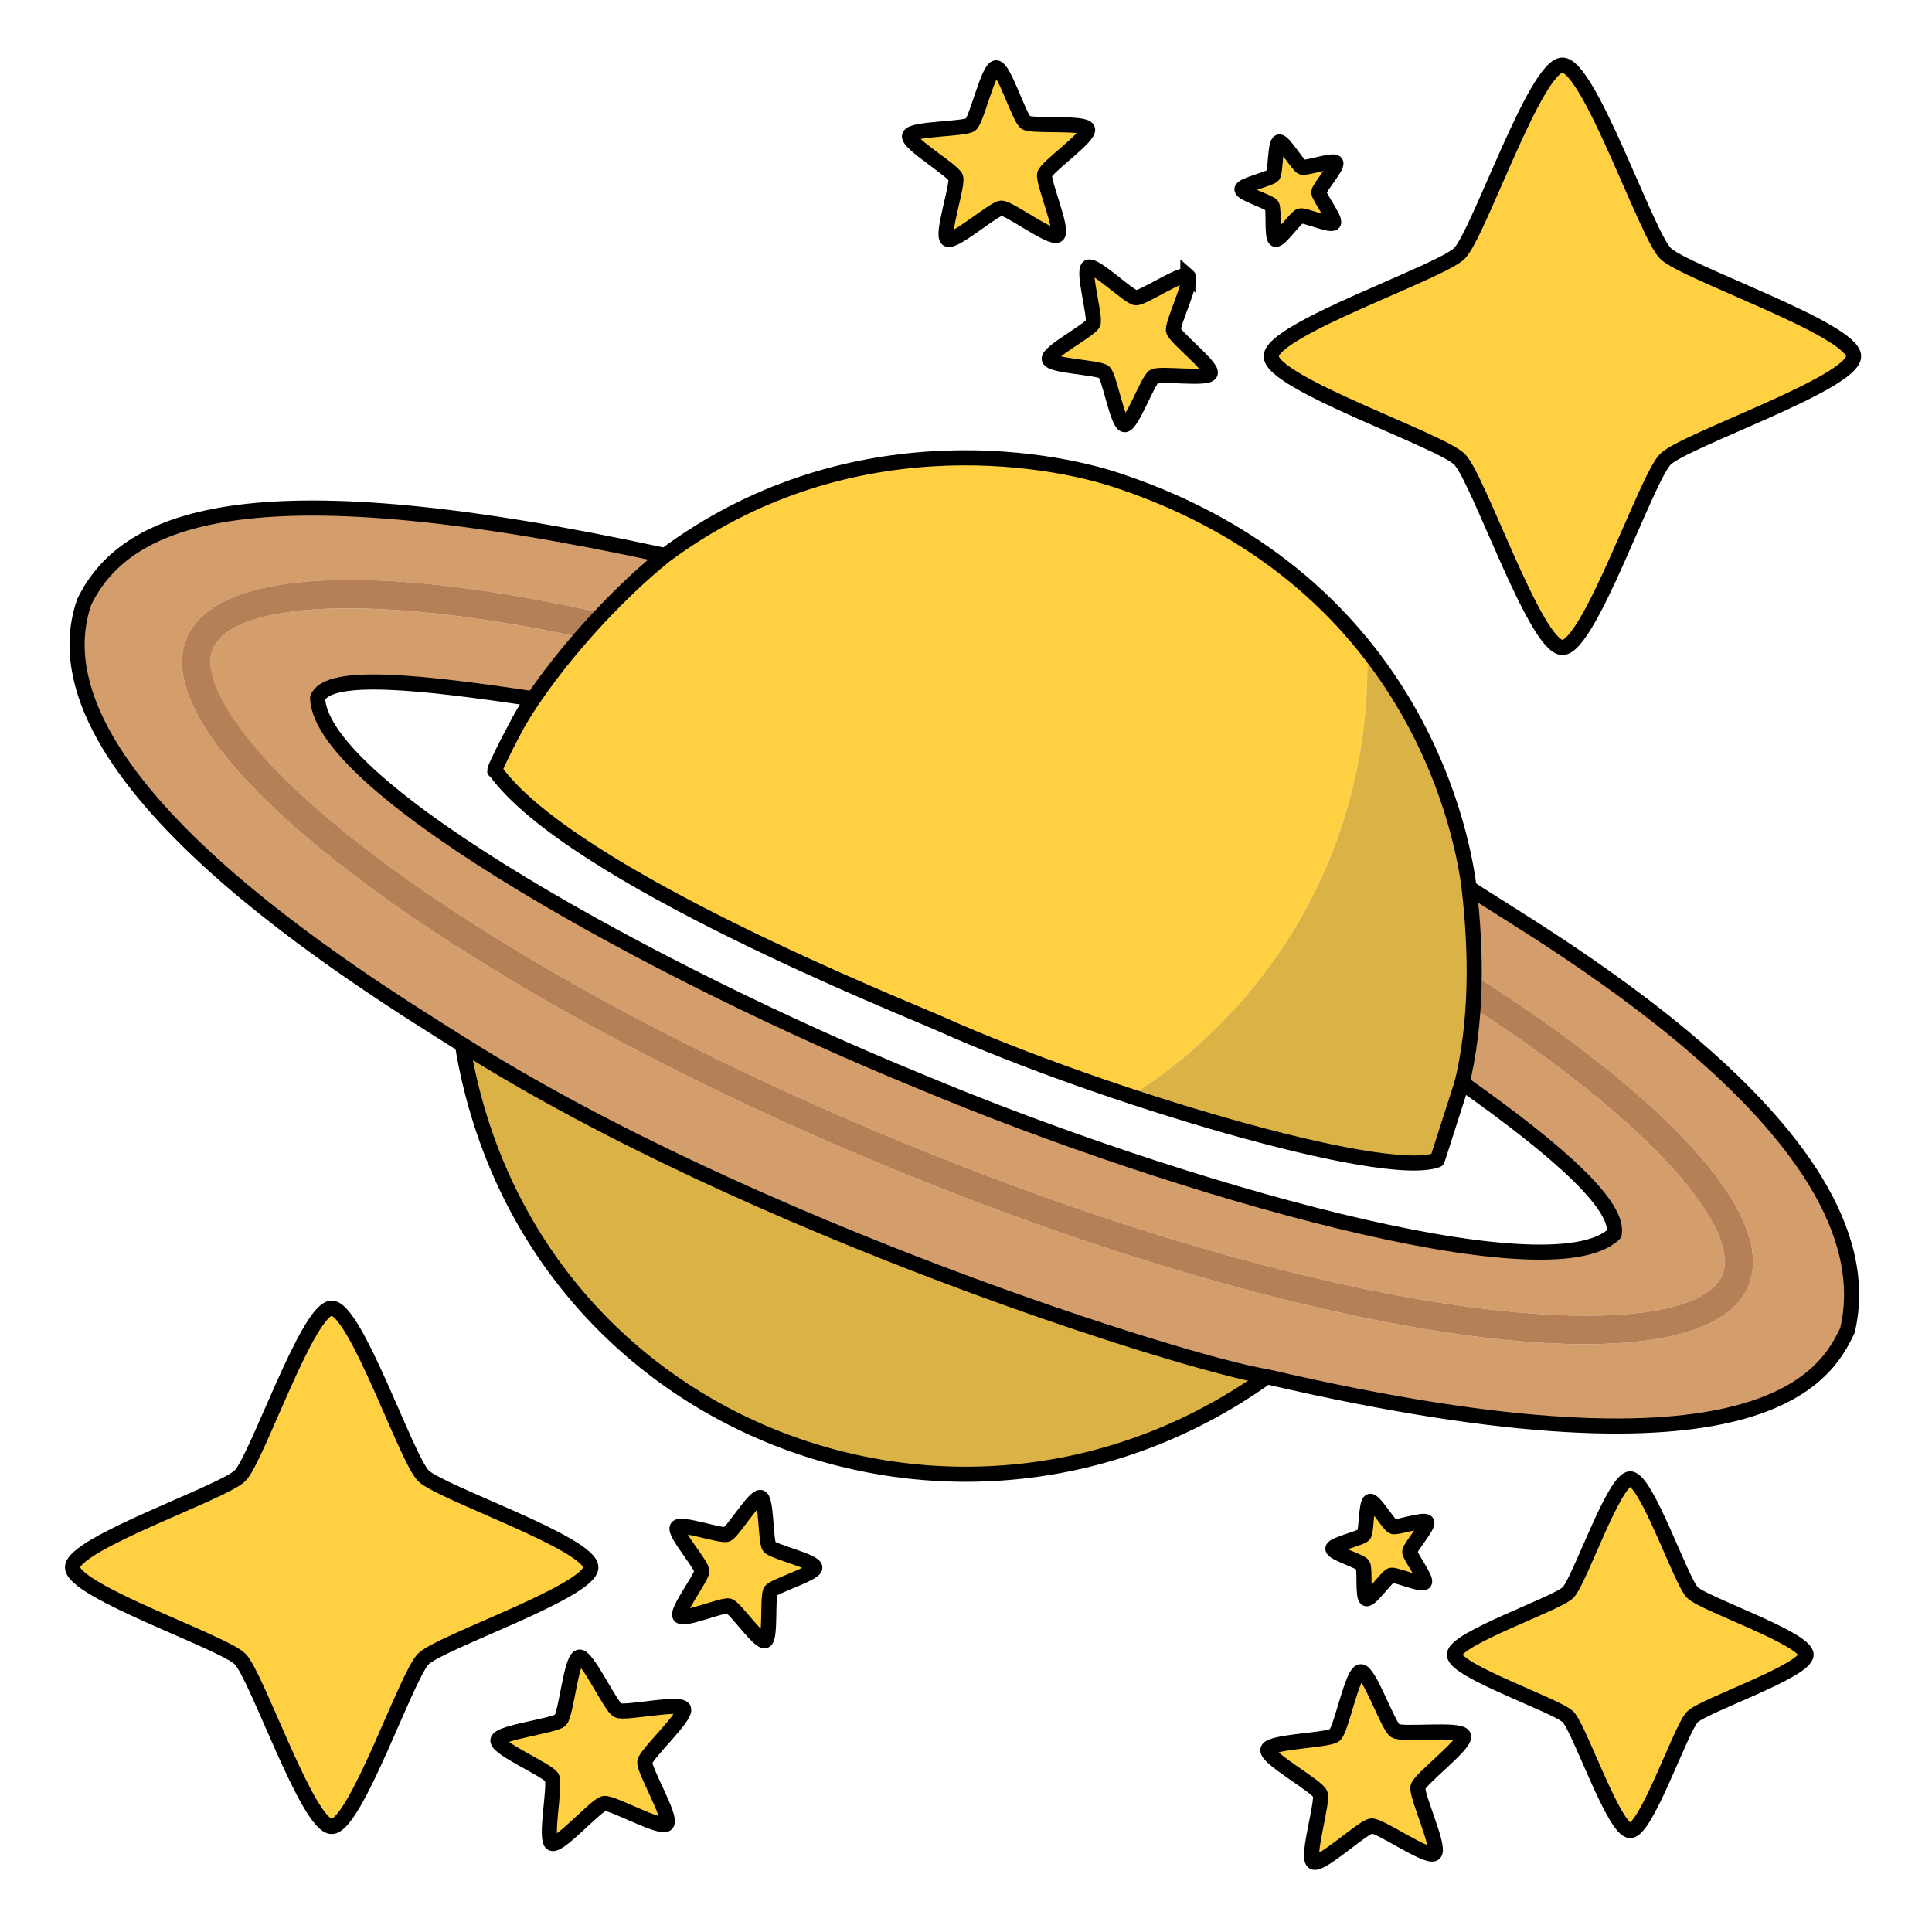
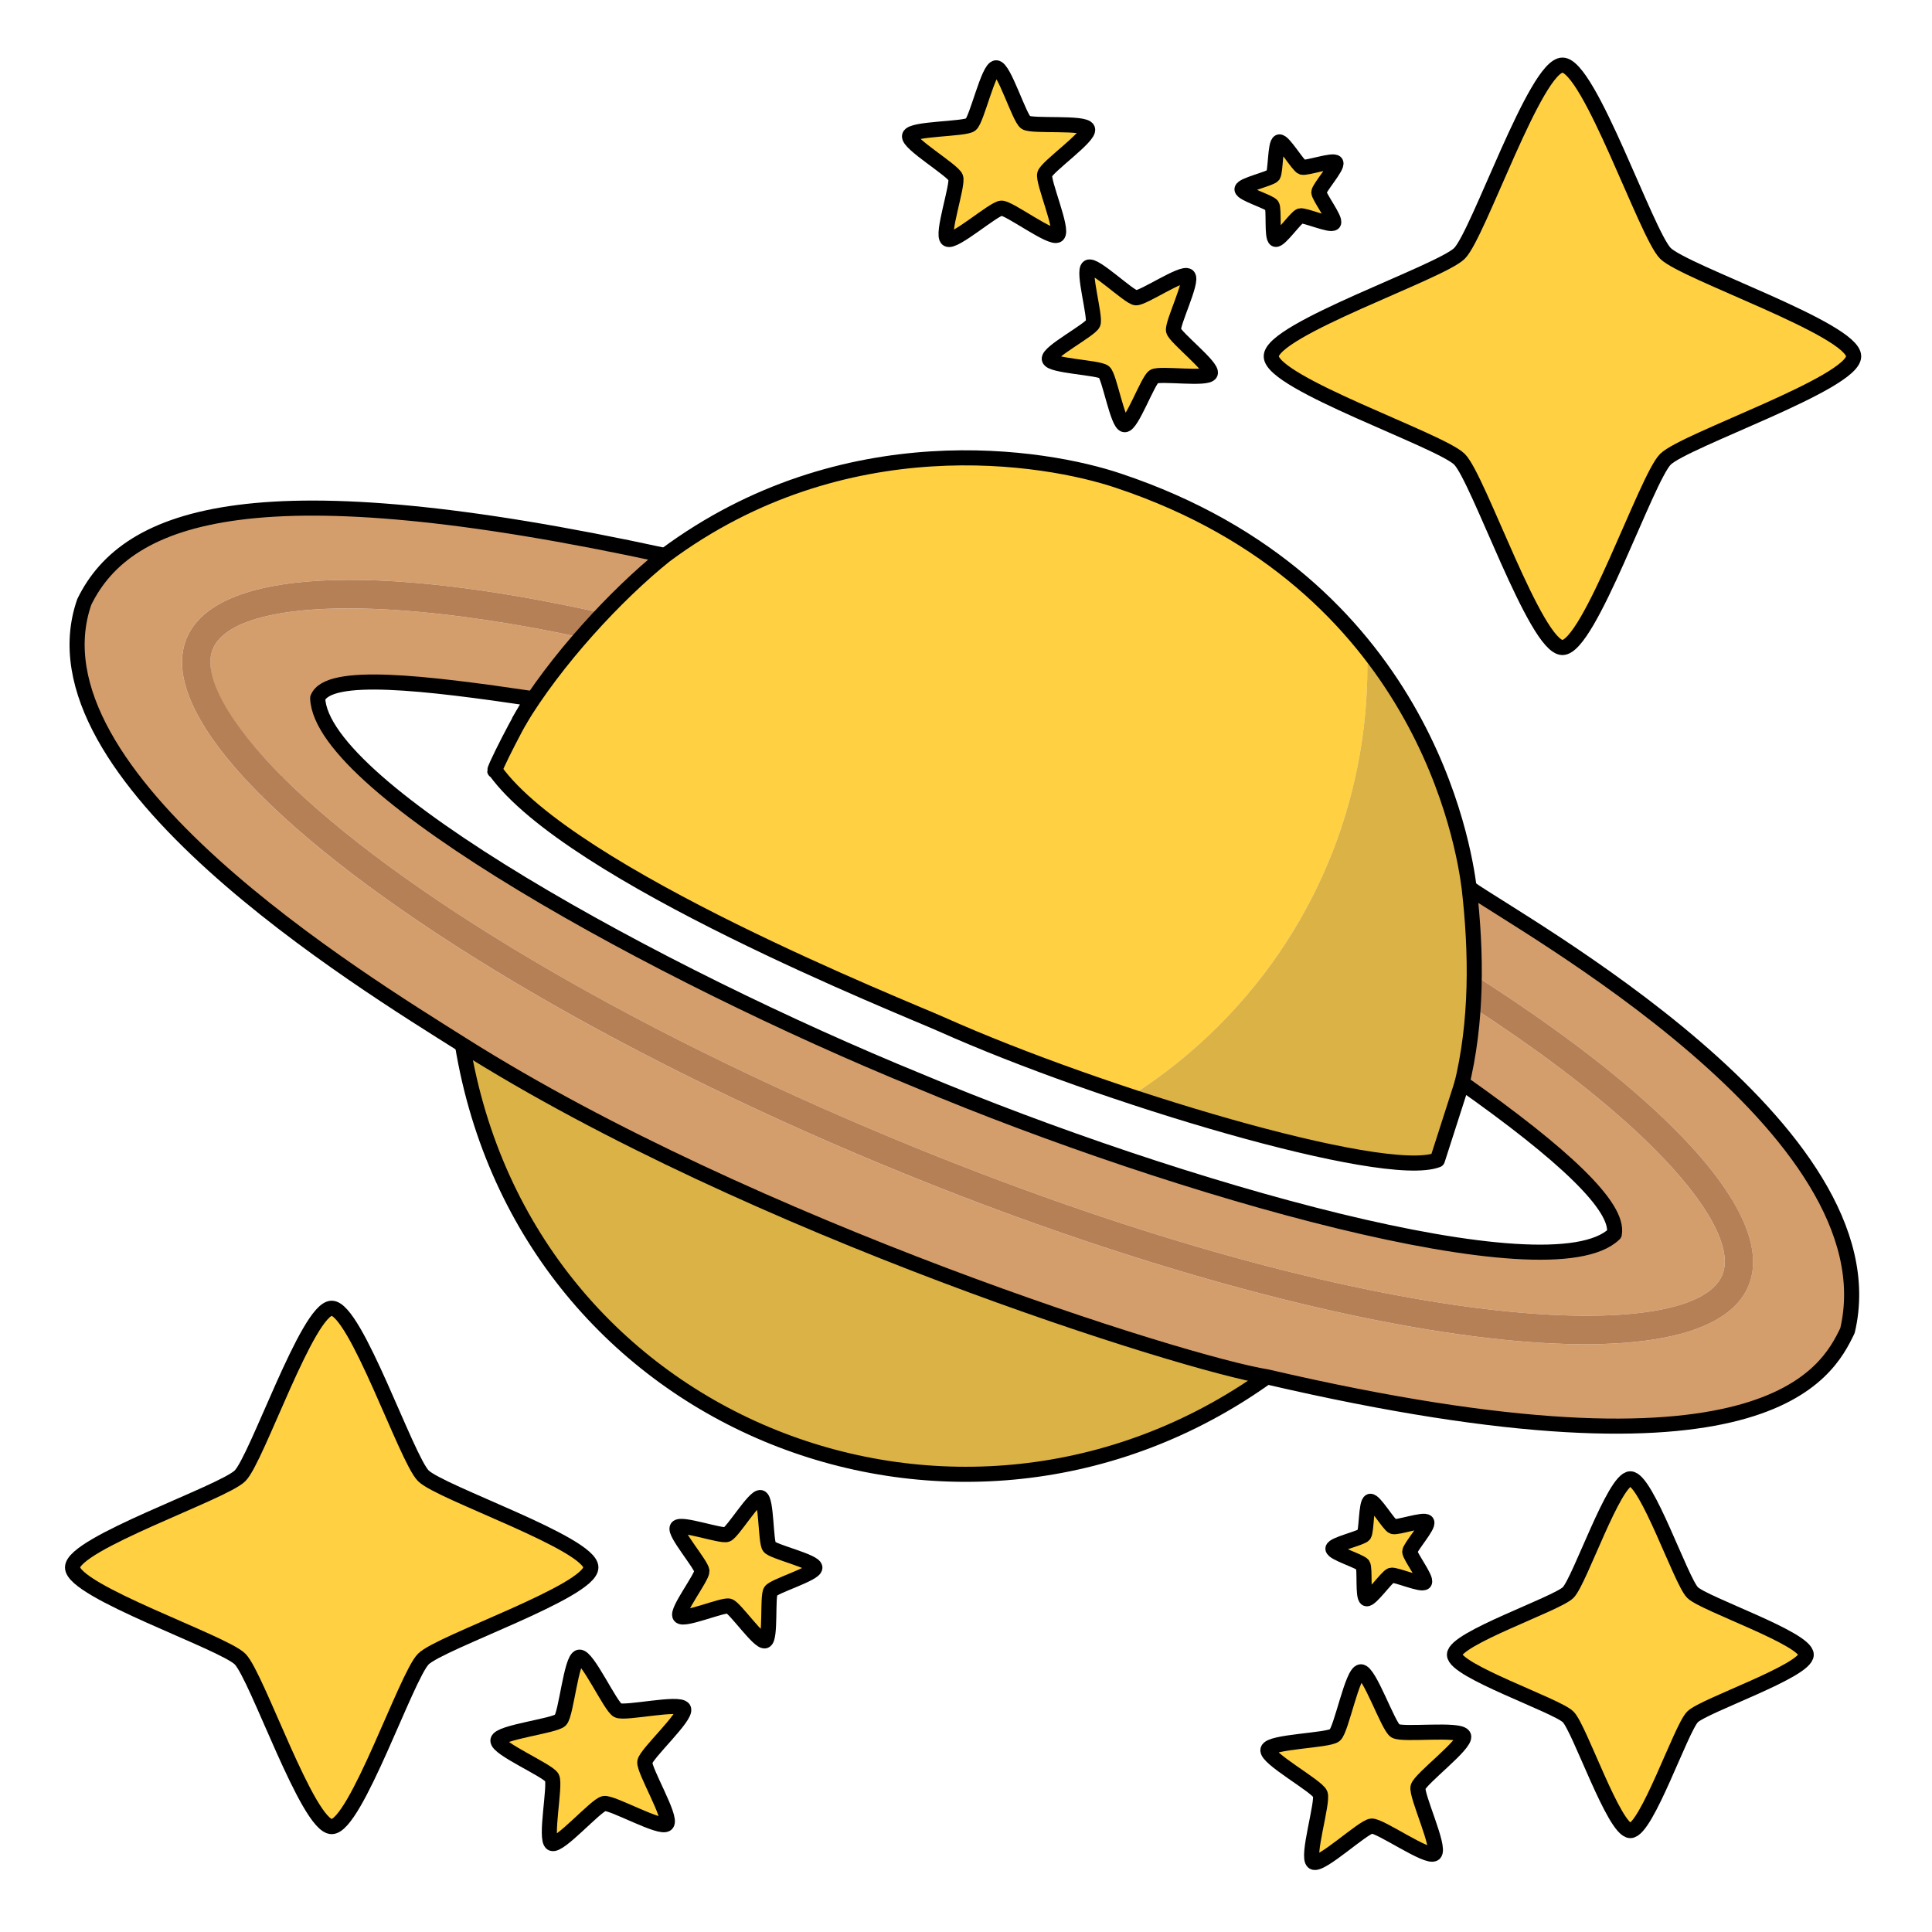
- <svg xmlns="http://www.w3.org/2000/svg" width="512" height="512" viewBox="0 0 135.465 135.465" version="1.1" id="svg8">
-   <defs id="defs2" />
-   <g id="layer1">
-     <path style="fill:#ffd042;fill-opacity:1;stroke:#000000;stroke-width:1.058;stroke-miterlimit:4;stroke-dasharray:none;stroke-opacity:1" id="path3678" d="m 23.257,128.068 c -1.674,0 -5.241,-10.564 -6.425,-11.747 -1.183,-1.183 -11.747,-4.751 -11.747,-6.425 0,-1.674 10.564,-5.241 11.747,-6.425 1.183,-1.183 4.751,-11.747 6.425,-11.747 1.674,0 5.241,10.564 6.425,11.747 1.183,1.183 11.747,4.751 11.747,6.425 0,1.674 -10.564,5.241 -11.747,6.425 -1.183,1.183 -4.751,11.747 -6.425,11.747 z" />
-     <path style="fill:#ffd042;fill-opacity:1;stroke:#000000;stroke-width:1.058;stroke-miterlimit:4;stroke-dasharray:none;stroke-opacity:1" id="path3678-6" d="m 109.552,45.401 c -1.881,0 -5.889,-11.869 -7.219,-13.199 -1.33,-1.33 -13.199,-5.338 -13.199,-7.219 0,-1.881 11.869,-5.889 13.199,-7.219 1.33,-1.33 5.338,-13.199 7.219,-13.199 1.881,0 5.889,11.869 7.219,13.199 1.33,1.33 13.199,5.338 13.199,7.219 0,1.881 -11.869,5.889 -13.199,7.219 -1.33,1.33 -5.338,13.199 -7.219,13.199 z" />
-     <path style="fill:#ffd042;fill-opacity:1;stroke:#000000;stroke-width:1.058;stroke-miterlimit:4;stroke-dasharray:none;stroke-opacity:1" id="path3678-7" d="m 114.306,128.355 c -1.136,0 -3.557,-7.169 -4.36,-7.972 -0.803,-0.803 -7.972,-3.224 -7.972,-4.36 0,-1.136 7.169,-3.557 7.972,-4.36 0.803,-0.803 3.224,-7.972 4.36,-7.972 1.136,0 3.557,7.169 4.36,7.972 0.803,0.803 7.972,3.224 7.972,4.36 0,1.136 -7.169,3.557 -7.972,4.36 -0.803,0.803 -3.224,7.972 -4.36,7.972 z" />
-     <g id="g3910" style="stroke:#000000;stroke-width:0;stroke-miterlimit:4;stroke-dasharray:none;stroke-opacity:1;filter:url(#filter4627);opacity:0.999" transform="matrix(-0.1755246,-0.1751322,0.1755246,-0.1751322,67.73229,155.8007)">
-       <path style="fill:none;stroke:#000000;stroke-width:0;stroke-miterlimit:4;stroke-dasharray:none;stroke-opacity:1" d="m 395.431,251.37 c 0,0.962 -0.018,1.919 -0.036,2.876 0.023,-0.955 0.036,-1.914 0.036,-2.876 z" id="path3856" />
-       <path style="fill:#ffd042;stroke:#000000;stroke-width:0;stroke-miterlimit:4;stroke-dasharray:none;stroke-opacity:1" d="m 279.66,110.144 c 0.924,0.184 1.844,0.379 2.761,0.58 -0.917,-0.201 -1.837,-0.396 -2.761,-0.58 z" id="path3860" />
-       <path style="fill:#ffd042;stroke:#000000;stroke-width:0;stroke-miterlimit:4;stroke-dasharray:none;stroke-opacity:1" d="m 286.315,111.634 c 1.041,0.26 2.078,0.53 3.111,0.813 -1.032,-0.282 -2.069,-0.553 -3.111,-0.813 z" id="path3862" />
-       <path style="fill:#ffd042;stroke:#000000;stroke-width:0;stroke-miterlimit:4;stroke-dasharray:none;stroke-opacity:1" d="m 283.012,110.853 c 0.98,0.22 1.957,0.45 2.929,0.69 -0.973,-0.239 -1.949,-0.471 -2.929,-0.69 z" id="path3864" />
-       <path style="fill:#ffd042;stroke:#000000;stroke-width:0;stroke-miterlimit:4;stroke-dasharray:none;stroke-opacity:1" d="m 395.394,254.246 c 0.019,-0.957 0.036,-1.915 0.036,-2.876 0,-0.786 -0.022,-1.565 -0.035,-2.348 -0.012,0.008 -0.023,0.015 -0.035,0.022 -0.051,-3.104 -0.212,-6.178 -0.464,-9.227 0.015,-0.01 0.029,-0.019 0.044,-0.029 -0.604,-7.305 -1.758,-14.452 -3.418,-21.405 0.031,-0.021 0.061,-0.042 0.092,-0.063 -1.766,-7.518 -4.124,-14.807 -7.016,-21.819 -15.586,-4.7 -73.717,10.929 -139.996,38.382 -18.732,7.759 -36.336,15.726 -52.128,23.488 -2.248,10.108 -3.443,20.613 -3.443,31.398 0,41.168 17.304,78.272 45.001,104.516 -25.063,-3.021 -48.141,-12.482 -67.54,-26.67 -0.012,0.003 -0.024,0.006 -0.036,0.009 23.819,17.44 53.191,27.745 84.975,27.745 72.008,0 131.67,-52.855 142.31,-121.885 -0.067,0.041 -0.133,0.082 -0.201,0.122 0.986,-6.343 1.691,-12.781 1.854,-19.36 z" id="path3866" />
-       <path style="fill:#ffd042;stroke:#000000;stroke-width:0;stroke-miterlimit:4;stroke-dasharray:none;stroke-opacity:1" d="m 336.357,135.08 c -13.912,-10.177 -29.717,-17.917 -46.79,-22.595 17.057,4.682 32.842,12.433 46.744,22.606 0.015,-0.004 0.03,-0.008 0.046,-0.011 z" id="path3868" />
-       <path style="fill:#ffd042;stroke:#000000;stroke-width:0;stroke-miterlimit:4;stroke-dasharray:none;stroke-opacity:1" d="m 272.829,108.955 c 0.812,0.121 1.619,0.254 2.427,0.388 -0.808,-0.134 -1.615,-0.267 -2.427,-0.388 z" id="path3870" />
-       <path style="fill:#ffd042;stroke:#000000;stroke-width:0;stroke-miterlimit:4;stroke-dasharray:none;stroke-opacity:1" d="m 269.35,108.479 c 0.761,0.094 1.519,0.201 2.276,0.308 -0.757,-0.107 -1.514,-0.214 -2.276,-0.308 z" id="path3872" />
-       <path style="fill:#ffd042;stroke:#000000;stroke-width:0;stroke-miterlimit:4;stroke-dasharray:none;stroke-opacity:1" d="m 265.837,108.085 c 0.706,0.07 1.407,0.153 2.11,0.233 -0.703,-0.08 -1.405,-0.163 -2.11,-0.233 z" id="path3874" />
-       <path style="fill:#ffd042;stroke:#000000;stroke-width:0;stroke-miterlimit:4;stroke-dasharray:none;stroke-opacity:1" d="m 262.283,107.775 c 0.646,0.048 1.289,0.109 1.934,0.166 -0.645,-0.056 -1.288,-0.117 -1.934,-0.166 z" id="path3876" />
-       <path style="fill:#ffd042;stroke:#000000;stroke-width:0;stroke-miterlimit:4;stroke-dasharray:none;stroke-opacity:1" d="m 255.08,107.416 c 0.45,0.011 0.898,0.034 1.347,0.05 -0.449,-0.016 -0.897,-0.039 -1.347,-0.05 z" id="path3878" />
-       <path style="fill:#ffd042;stroke:#000000;stroke-width:0;stroke-miterlimit:4;stroke-dasharray:none;stroke-opacity:1" d="m 258.699,107.552 c 0.573,0.029 1.142,0.07 1.713,0.105 -0.571,-0.035 -1.141,-0.076 -1.713,-0.105 z" id="path3880" />
-       <path style="fill:#ffd042;stroke:#000000;stroke-width:0;stroke-miterlimit:4;stroke-dasharray:none;stroke-opacity:1" d="m 276.269,109.511 c 0.867,0.151 1.73,0.313 2.592,0.479 -0.862,-0.165 -1.725,-0.328 -2.592,-0.479 z" id="path3882" />
-       <path style="fill:#ffd042;stroke:#000000;stroke-width:0;stroke-miterlimit:4;stroke-dasharray:none;stroke-opacity:1" d="m 128.965,327.129 c -1.196,-1.927 -2.35,-3.883 -3.456,-5.87 1.105,1.987 2.255,3.944 3.449,5.871 0.003,0 0.005,0 0.007,-10e-4 z" id="path3884" />
-       <path style="fill:#ffd042;stroke:#000000;stroke-width:0;stroke-miterlimit:4;stroke-dasharray:none;stroke-opacity:1" d="m 119.786,309.797 c 0.34,0.765 0.688,1.524 1.041,2.282 -0.353,-0.757 -0.701,-1.517 -1.041,-2.282 z" id="path3886" />
-       <path style="fill:#ffd042;stroke:#000000;stroke-width:0;stroke-miterlimit:4;stroke-dasharray:none;stroke-opacity:1" d="m 122.572,315.693 c 0.402,0.804 0.811,1.603 1.228,2.399 -0.417,-0.795 -0.826,-1.595 -1.228,-2.399 z" id="path3888" />
-       <path style="fill:#ffd042;stroke:#000000;stroke-width:0;stroke-miterlimit:4;stroke-dasharray:none;stroke-opacity:1" d="m 124.03,318.53 c 0.446,0.844 0.899,1.684 1.361,2.518 -0.462,-0.834 -0.914,-1.674 -1.361,-2.518 z" id="path3890" />
-       <path style="fill:#ffd042;stroke:#000000;stroke-width:0;stroke-miterlimit:4;stroke-dasharray:none;stroke-opacity:1" d="m 121.152,312.775 c 0.368,0.78 0.744,1.555 1.126,2.327 -0.382,-0.772 -0.757,-1.548 -1.126,-2.327 z" id="path3892" />
-       <path style="fill:#ffd042;stroke:#000000;stroke-width:0;stroke-miterlimit:4;stroke-dasharray:none;stroke-opacity:1" d="m 118.476,306.758 c 0.317,0.76 0.643,1.514 0.973,2.267 -0.33,-0.753 -0.656,-1.508 -0.973,-2.267 z" id="path3894" />
-       <path style="fill:#dbb246;stroke:#000000;stroke-width:0;stroke-miterlimit:4;stroke-dasharray:none;stroke-opacity:1" d="m 189.031,289.77 c 0,-10.785 1.195,-21.29 3.443,-31.398 -40.088,19.702 -68.488,38.078 -74.006,48.367 0.003,0.006 0.005,0.012 0.008,0.018 0.317,0.76 0.643,1.514 0.973,2.267 0.113,0.257 0.224,0.516 0.338,0.772 0.34,0.765 0.688,1.525 1.041,2.282 0.108,0.232 0.215,0.464 0.325,0.696 0.368,0.78 0.744,1.555 1.126,2.327 0.098,0.197 0.196,0.394 0.294,0.591 0.402,0.804 0.811,1.604 1.228,2.399 0.076,0.146 0.154,0.292 0.231,0.438 0.446,0.844 0.899,1.684 1.361,2.518 0.039,0.071 0.079,0.141 0.118,0.211 1.106,1.987 2.26,3.943 3.456,5.87 0.052,-0.01 0.101,-0.019 0.153,-0.029 3.776,6.088 7.995,11.867 12.604,17.303 0.059,-0.012 0.117,-0.024 0.177,-0.037 1.97,2.32 3.965,4.608 6.075,6.797 -0.04,0.009 -0.078,0.017 -0.118,0.025 5.762,5.985 12.032,11.477 18.751,16.399 -0.039,0.01 -0.076,0.018 -0.115,0.028 19.399,14.188 42.477,23.649 67.54,26.67 -27.699,-26.242 -45.003,-63.346 -45.003,-104.514 z" id="path3896" />
-       <path style="fill:#dbb246;stroke:#000000;stroke-width:0;stroke-miterlimit:4;stroke-dasharray:none;stroke-opacity:1" d="m 336.311,135.091 c -13.902,-10.173 -29.687,-17.924 -46.744,-22.606 -0.047,-0.013 -0.094,-0.025 -0.141,-0.038 -1.032,-0.282 -2.069,-0.553 -3.111,-0.813 -0.125,-0.031 -0.25,-0.061 -0.374,-0.091 -0.973,-0.24 -1.949,-0.47 -2.929,-0.69 -0.197,-0.044 -0.394,-0.085 -0.591,-0.128 -0.917,-0.202 -1.837,-0.396 -2.761,-0.58 -0.266,-0.053 -0.533,-0.102 -0.799,-0.153 -0.862,-0.167 -1.725,-0.329 -2.592,-0.479 -0.337,-0.059 -0.676,-0.112 -1.013,-0.168 -0.807,-0.135 -1.615,-0.267 -2.427,-0.388 -0.4,-0.06 -0.802,-0.112 -1.202,-0.168 -0.757,-0.106 -1.515,-0.213 -2.276,-0.308 -0.467,-0.058 -0.936,-0.107 -1.404,-0.161 -0.703,-0.08 -1.404,-0.163 -2.11,-0.233 -0.539,-0.054 -1.08,-0.096 -1.62,-0.144 -0.644,-0.057 -1.287,-0.118 -1.934,-0.166 -0.622,-0.046 -1.247,-0.08 -1.871,-0.118 -0.571,-0.035 -1.14,-0.076 -1.713,-0.105 -0.755,-0.038 -1.514,-0.06 -2.272,-0.086 -0.449,-0.015 -0.897,-0.038 -1.347,-0.05 -1.213,-0.03 -2.429,-0.046 -3.649,-0.046 -72.03,0 -131.706,52.886 -142.32,121.946 33.467,-20.203 71.687,-39.286 110.289,-55.274 40.184,-16.648 80.077,-29.887 116.911,-38.953 z" id="path3898" />
-       <path style="fill:#d49e6c;stroke:#000000;stroke-width:0;stroke-miterlimit:4;stroke-dasharray:none;stroke-opacity:1" d="m 500.446,148.229 v -0.004 c -9.359,-22.59 -43.781,-31.23 -99.531,-25.031 -19.884,2.215 -41.629,6.243 -64.558,11.885 -0.015,0.004 -0.031,0.008 -0.046,0.011 -21.027,5.176 -43.051,11.711 -65.557,19.464 -16.918,5.828 -34.109,12.344 -51.354,19.487 -38.602,15.988 -76.822,35.071 -110.289,55.274 -71.194,42.978 -120.848,91.032 -106.696,125.203 7.398,17.844 31.414,26.914 68.148,26.914 26.028,0 58.493,-4.599 95.893,-13.807 l 0.036,-0.009 c 0.039,-0.01 0.076,-0.018 0.115,-0.028 -6.719,-4.922 -12.989,-10.414 -18.751,-16.399 -27.116,5.97 -51.087,9.111 -70.179,9.111 -25.144,0 -41.901,-5.37 -46.548,-16.627 -13.104,-31.747 75.128,-98.287 197.071,-148.621 78.701,-32.485 152.217,-50.281 197.977,-50.283 h 0.009 v 0 0 c 25.139,0 41.893,5.371 46.539,16.627 8.173,19.799 -23.077,53.132 -77.33,87.626 0.013,0.782 0.035,1.562 0.035,2.348 0,0.962 -0.013,1.921 -0.036,2.876 -0.163,6.579 -0.868,13.017 -1.854,19.361 0.068,-0.041 0.133,-0.082 0.201,-0.122 79.418,-48.064 119.313,-94.799 106.705,-125.256 z" id="path3900" />
-       <path style="fill:#d49e6c;stroke:#000000;stroke-width:0;stroke-miterlimit:4;stroke-dasharray:none;stroke-opacity:0.989" d="M 231.253,202.447 C 99.035,257.022 29.891,319.706 38.524,340.621 c 3.063,7.422 17.334,11.68 39.153,11.68 17.928,0 39.741,-2.764 64.045,-7.897 -4.61,-5.436 -8.828,-11.216 -12.604,-17.303 -0.052,0.01 -0.101,0.019 -0.153,0.029 -0.002,0 -0.004,10e-4 -0.006,10e-4 -41.083,7.978 -58.897,4.329 -60.63,0.13 -1.125,-2.727 4.031,-16.211 41.25,-41.609 32.422,-22.133 78.039,-45.813 128.43,-66.688 50.391,-20.875 99.39,-36.383 137.969,-43.664 16.953,-3.203 29.344,-4.313 38.25,-4.313 14.352,0 19.641,2.891 20.336,4.57 1.733,4.18 -8.271,19.353 -42.949,42.764 -0.031,0.021 -0.061,0.042 -0.092,0.063 1.66,6.953 2.814,14.1 3.418,21.405 51.099,-33.256 75.75,-62.353 70.39,-75.34 -3.063,-7.422 -17.331,-11.68 -39.144,-11.68 v -8 l -0.008,8 c -46.701,0.002 -119.57,18.574 -194.926,49.678 z" id="path3902" />
-       <path style="fill:#b68057;stroke:#000000;stroke-width:0;stroke-miterlimit:4;stroke-dasharray:none;stroke-opacity:1" d="m 141.899,344.367 c -0.059,0.013 -0.117,0.024 -0.177,0.037 -24.305,5.134 -46.117,7.897 -64.045,7.897 -21.818,0 -36.089,-4.257 -39.153,-11.68 -8.633,-20.915 60.511,-83.599 192.729,-138.174 75.356,-31.104 148.225,-49.676 194.925,-49.678 l 0.008,-8 c 0,0 -0.006,0 -0.009,0 -45.76,0.002 -119.276,17.798 -197.977,50.283 -121.943,50.335 -210.175,116.875 -197.071,148.622 4.647,11.258 21.404,16.627 46.548,16.627 19.092,0 43.063,-3.141 70.179,-9.111 0.04,-0.009 0.078,-0.017 0.118,-0.025 -2.11,-2.19 -4.105,-4.478 -6.075,-6.798 z" id="path3904" />
-       <path id="line3906" style="fill:none;stroke:#000000;stroke-width:0;stroke-linecap:round;stroke-linejoin:round;stroke-miterlimit:4;stroke-dasharray:none;stroke-opacity:1" d="m 426.186,144.77 v -0.001" />
-       <path style="fill:#b68057;stroke:#000000;stroke-width:0;stroke-miterlimit:4;stroke-dasharray:none;stroke-opacity:1" d="m 465.33,164.449 c 5.361,12.987 -19.291,42.084 -70.39,75.34 -0.015,0.01 -0.029,0.019 -0.044,0.029 0.252,3.049 0.413,6.124 0.464,9.227 0.012,-0.007 0.023,-0.015 0.035,-0.022 54.253,-34.494 85.502,-67.827 77.33,-87.626 -4.646,-11.256 -21.409,-16.628 -46.548,-16.628 l -0.678,8.001 c 21.813,-0.001 36.768,4.256 39.831,11.679 z" id="path3908" />
-       <path style="fill:none;stroke:#000000;stroke-width:4.268;stroke-linecap:butt;stroke-linejoin:round;stroke-opacity:1;stroke-miterlimit:4;stroke-dasharray:none" d="M 393.741,273.484 C 492.495,209.997 509.545,174.616 500.446,148.229 477.763,101.361 368.827,127.761 336.311,135.091 241.801,156.338 127.968,215.626 109.111,229.315 -14.074,305.901 -1.926,342.055 2.415,354.518 33.184,404.307 149.133,370.581 166.456,367.625" id="path4253" />
-       <path style="fill:none;stroke:#000000;stroke-width:4.268;stroke-linecap:butt;stroke-linejoin:round;stroke-opacity:1;stroke-miterlimit:4;stroke-dasharray:none" d="M 336.264,135.102 C 246.424,70.659 126.405,124.522 109.111,229.315" id="path4255" />
+ <svg xmlns="http://www.w3.org/2000/svg" width="512" height="512" version="1.1" viewBox="0 0 135.46 135.46">
+   <g>
+     <g fill="#ffd042" stroke="#000" stroke-linecap="square" stroke-linejoin="round" stroke-width="1.058">
+       <path d="m23.257 128.07c-1.674 0-5.241-10.564-6.425-11.747s-11.747-4.751-11.747-6.425c0-1.674 10.564-5.241 11.747-6.425 1.183-1.183 4.751-11.747 6.425-11.747 1.674 0 5.241 10.564 6.425 11.747 1.183 1.183 11.747 4.751 11.747 6.425s-10.564 5.241-11.747 6.425c-1.183 1.183-4.751 11.747-6.425 11.747z" />
+       <path d="m109.55 45.401c-1.881 0-5.889-11.869-7.219-13.199-1.33-1.33-13.199-5.338-13.199-7.219 0-1.881 11.869-5.889 13.199-7.219 1.33-1.33 5.338-13.199 7.219-13.199s5.889 11.869 7.219 13.199c1.33 1.33 13.199 5.338 13.199 7.219 0 1.881-11.869 5.889-13.199 7.219-1.33 1.33-5.338 13.199-7.219 13.199z" />
+       <path d="m114.31 128.35c-1.136 0-3.557-7.169-4.36-7.972-0.803-0.803-7.972-3.224-7.972-4.36s7.169-3.557 7.972-4.36 3.224-7.972 4.36-7.972 3.557 7.169 4.36 7.972 7.972 3.224 7.972 4.36-7.169 3.557-7.972 4.36c-0.803 0.803-3.224 7.972-4.36 7.972z" />
    </g>
-     <g id="g3912" style="stroke-width:0;stroke-miterlimit:4;stroke-dasharray:none" transform="matrix(-0.1755246,-0.1751322,0.1755246,-0.1751322,67.73229,155.8007)" />
-     <g id="g3914" style="stroke-width:0;stroke-miterlimit:4;stroke-dasharray:none" transform="matrix(-0.1755246,-0.1751322,0.1755246,-0.1751322,67.73229,155.8007)" />
-     <g id="g3916" style="stroke-width:0;stroke-miterlimit:4;stroke-dasharray:none" transform="matrix(-0.1755246,-0.1751322,0.1755246,-0.1751322,67.73229,155.8007)" />
-     <g id="g3918" style="stroke-width:0;stroke-miterlimit:4;stroke-dasharray:none" transform="matrix(-0.1755246,-0.1751322,0.1755246,-0.1751322,67.73229,155.8007)" />
-     <g id="g3920" style="stroke-width:0;stroke-miterlimit:4;stroke-dasharray:none" transform="matrix(-0.1755246,-0.1751322,0.1755246,-0.1751322,67.73229,155.8007)" />
-     <g id="g3922" style="stroke-width:0;stroke-miterlimit:4;stroke-dasharray:none" transform="matrix(-0.1755246,-0.1751322,0.1755246,-0.1751322,67.73229,155.8007)" />
-     <g id="g3924" style="stroke-width:0;stroke-miterlimit:4;stroke-dasharray:none" transform="matrix(-0.1755246,-0.1751322,0.1755246,-0.1751322,67.73229,155.8007)" />
-     <g id="g3926" style="stroke-width:0;stroke-miterlimit:4;stroke-dasharray:none" transform="matrix(-0.1755246,-0.1751322,0.1755246,-0.1751322,67.73229,155.8007)" />
-     <g id="g3928" style="stroke-width:0;stroke-miterlimit:4;stroke-dasharray:none" transform="matrix(-0.1755246,-0.1751322,0.1755246,-0.1751322,67.73229,155.8007)" />
-     <g id="g3930" style="stroke-width:0;stroke-miterlimit:4;stroke-dasharray:none" transform="matrix(-0.1755246,-0.1751322,0.1755246,-0.1751322,67.73229,155.8007)" />
-     <g id="g3932" style="stroke-width:0;stroke-miterlimit:4;stroke-dasharray:none" transform="matrix(-0.1755246,-0.1751322,0.1755246,-0.1751322,67.73229,155.8007)" />
-     <g id="g3934" style="stroke-width:0;stroke-miterlimit:4;stroke-dasharray:none" transform="matrix(-0.1755246,-0.1751322,0.1755246,-0.1751322,67.73229,155.8007)" />
-     <g id="g3936" style="stroke-width:0;stroke-miterlimit:4;stroke-dasharray:none" transform="matrix(-0.1755246,-0.1751322,0.1755246,-0.1751322,67.73229,155.8007)" />
-     <g id="g3938" style="stroke-width:0;stroke-miterlimit:4;stroke-dasharray:none" transform="matrix(-0.1755246,-0.1751322,0.1755246,-0.1751322,67.73229,155.8007)" />
-     <g id="g3940" style="stroke-width:0;stroke-miterlimit:4;stroke-dasharray:none" transform="matrix(-0.1755246,-0.1751322,0.1755246,-0.1751322,67.73229,155.8007)" />
-     <path style="fill:#ffd042;fill-opacity:1;fill-rule:nonzero;stroke:#000000;stroke-width:1.058;stroke-linecap:square;stroke-linejoin:miter;stroke-miterlimit:4;stroke-dasharray:none;stroke-opacity:1;paint-order:normal" id="path4744" d="m 74.147,16.477 c -0.428,0.337 -3.388,-1.902 -3.933,-1.882 -0.545,0.021 -3.327,2.477 -3.78,2.173 -0.453,-0.303 0.762,-3.81 0.574,-4.322 -0.188,-0.512 -3.383,-2.399 -3.235,-2.923 0.149,-0.524 3.859,-0.453 4.288,-0.789 0.428,-0.337 1.236,-3.959 1.781,-3.98 0.545,-0.021 1.623,3.531 2.076,3.834 0.453,0.303 4.147,-0.048 4.335,0.464 0.188,0.512 -2.856,2.635 -3.005,3.159 -0.149,0.524 1.327,3.93 0.899,4.266 z" />
-     <path style="fill:#ffd042;fill-opacity:1;fill-rule:nonzero;stroke:#000000;stroke-width:1.058;stroke-linecap:square;stroke-linejoin:miter;stroke-miterlimit:4;stroke-dasharray:none;stroke-opacity:1;paint-order:normal" id="path4746" d="m 83.29,19.353 c 0.373,0.325 -1.121,3.343 -1.01,3.825 0.111,0.482 2.772,2.546 2.578,3.001 -0.194,0.455 -3.526,-0.033 -3.95,0.221 -0.424,0.254 -1.565,3.423 -2.057,3.379 -0.493,-0.044 -1.058,-3.363 -1.431,-3.688 -0.373,-0.325 -3.739,-0.43 -3.849,-0.912 -0.111,-0.482 2.872,-2.045 3.066,-2.5 0.194,-0.455 -0.746,-3.689 -0.322,-3.943 0.424,-0.254 2.833,2.099 3.325,2.143 0.493,0.044 3.278,-1.849 3.65,-1.524 z" />
-     <path style="fill:#ffd042;fill-opacity:1;fill-rule:nonzero;stroke:#000000;stroke-width:1.058;stroke-linecap:square;stroke-linejoin:miter;stroke-miterlimit:4;stroke-dasharray:none;stroke-opacity:1;paint-order:normal" id="path4748" d="m 93.499,15.628 c -0.184,0.235 -2.048,-0.573 -2.335,-0.492 -0.287,0.081 -1.449,1.748 -1.729,1.645 -0.28,-0.103 -0.088,-2.125 -0.254,-2.373 -0.166,-0.248 -2.11,-0.838 -2.099,-1.136 0.011,-0.298 1.994,-0.74 2.178,-0.974 0.184,-0.235 0.145,-2.266 0.432,-2.347 0.287,-0.081 1.32,1.668 1.6,1.771 0.28,0.103 2.2,-0.562 2.366,-0.314 0.166,0.248 -1.178,1.771 -1.19,2.069 -0.011,0.298 1.214,1.918 1.03,2.153 z" />
-     <path style="fill:#ffd042;fill-opacity:1;fill-rule:nonzero;stroke:#000000;stroke-width:1.058;stroke-linecap:square;stroke-linejoin:miter;stroke-miterlimit:4;stroke-dasharray:none;stroke-opacity:1;paint-order:normal" id="path4750" d="m 47.925,119.812 c 0.267,0.51 -2.631,3.154 -2.714,3.724 -0.084,0.57 1.932,3.936 1.529,4.348 -0.403,0.412 -3.813,-1.527 -4.381,-1.431 -0.568,0.097 -3.146,3.054 -3.662,2.798 -0.516,-0.256 0.274,-4.098 0.007,-4.609 -0.267,-0.51 -3.876,-2.048 -3.793,-2.618 0.084,-0.57 3.982,-1.006 4.385,-1.418 0.403,-0.412 0.75,-4.319 1.318,-4.416 0.568,-0.097 2.187,3.477 2.703,3.732 0.516,0.256 4.34,-0.621 4.607,-0.111 z" />
-     <path style="fill:#ffd042;fill-opacity:1;fill-rule:nonzero;stroke:#000000;stroke-width:1.058;stroke-linecap:square;stroke-linejoin:miter;stroke-miterlimit:4;stroke-dasharray:none;stroke-opacity:1;paint-order:normal" id="path4752" d="m 57.134,109.907 c 0.014,0.438 -2.85,1.286 -3.096,1.649 -0.247,0.363 0.016,3.337 -0.397,3.485 -0.413,0.148 -2.104,-2.313 -2.525,-2.435 -0.421,-0.123 -3.169,1.046 -3.438,0.699 -0.269,-0.347 1.549,-2.716 1.536,-3.154 -0.014,-0.438 -1.974,-2.691 -1.727,-3.053 0.247,-0.363 3.062,0.634 3.474,0.486 0.413,-0.148 1.949,-2.709 2.37,-2.586 0.421,0.123 0.343,3.108 0.611,3.454 0.269,0.347 3.179,1.016 3.192,1.455 z" />
-     <path style="fill:#ffd042;fill-opacity:1;fill-rule:nonzero;stroke:#000000;stroke-width:1.058;stroke-linecap:square;stroke-linejoin:miter;stroke-miterlimit:4;stroke-dasharray:none;stroke-opacity:1;paint-order:normal" id="path4754" d="m 92.088,130.557 c -0.509,-0.318 0.702,-4.221 0.477,-4.777 -0.225,-0.556 -3.81,-2.519 -3.665,-3.101 0.145,-0.582 4.231,-0.636 4.691,-1.022 0.46,-0.386 1.219,-4.402 1.817,-4.444 0.599,-0.042 1.913,3.828 2.422,4.145 0.509,0.318 4.563,-0.201 4.788,0.355 0.225,0.556 -3.049,3.002 -3.194,3.584 -0.145,0.582 1.601,4.277 1.142,4.663 -0.46,0.386 -3.797,-1.972 -4.396,-1.93 -0.599,0.042 -3.573,2.845 -4.082,2.527 z" />
-     <path style="fill:#ffd042;fill-opacity:1;fill-rule:nonzero;stroke:#000000;stroke-width:1.058;stroke-linecap:square;stroke-linejoin:miter;stroke-miterlimit:4;stroke-dasharray:none;stroke-opacity:1;paint-order:normal" id="path4748-5" d="m 99.874,110.944 c -0.184,0.235 -2.048,-0.573 -2.335,-0.492 -0.287,0.081 -1.449,1.748 -1.729,1.645 -0.28,-0.103 -0.088,-2.125 -0.254,-2.373 -0.166,-0.248 -2.11,-0.838 -2.099,-1.136 0.011,-0.298 1.994,-0.74 2.178,-0.974 0.184,-0.235 0.145,-2.266 0.432,-2.347 0.287,-0.081 1.32,1.668 1.6,1.771 0.28,0.103 2.2,-0.562 2.366,-0.314 0.166,0.248 -1.178,1.771 -1.19,2.069 -0.011,0.298 1.214,1.918 1.03,2.153 z" />
-     <path style="fill:none;stroke:#000000;stroke-width:1.058;stroke-linecap:butt;stroke-linejoin:round;stroke-opacity:1;stroke-miterlimit:4;stroke-dasharray:none" d="m 102.516,75.925 c 7.094,5.001 11.024,8.689 10.665,10.595 C 108.679,90.854 82.479,83.366 64.389,75.77 46.227,68.349 22.505,55.336 22.27,48.949 c 0.72,-1.894 7.573,-1.071 15.072,0.037 -0.664,0.853 -2.964,5.398 -2.625,5.045 5.273,7.352 28.739,16.644 31.31,17.796 11.096,4.964 30.995,10.94 34.754,9.501 z" id="path4247" />
-     <path style="fill:none;stroke:#000000;stroke-width:1.058;stroke-linecap:butt;stroke-linejoin:round;stroke-miterlimit:4;stroke-dasharray:none;stroke-opacity:1" d="m 36.357,50.621 c 2.575,-4.311 6.839,-8.923 10.267,-11.673 12.541,-9.329 26.645,-6.987 31.817,-5.235 21.353,7.135 24.202,25.696 24.568,28.533 0.52,4.531 0.581,9.378 -0.559,13.959" id="path4251" />
+     <g transform="matrix(-.17552 -.17513 .17552 -.17513 67.732 155.8)" opacity=".999" stroke-width="0">
+       <path d="m395.43 251.37c0 0.962-0.018 1.919-0.036 2.876 0.023-0.955 0.036-1.914 0.036-2.876z" fill="none" stroke-width="0" />
+       <g fill="#ffd042" stroke-width="0">
+         <path d="m279.66 110.14c0.924 0.184 1.844 0.379 2.761 0.58-0.917-0.201-1.837-0.396-2.761-0.58z" />
+         <path d="m286.32 111.63c1.041 0.26 2.078 0.53 3.111 0.813-1.032-0.282-2.069-0.553-3.111-0.813z" />
+         <path d="m283.01 110.85c0.98 0.22 1.957 0.45 2.929 0.69-0.973-0.239-1.949-0.471-2.929-0.69z" />
+         <path d="m395.39 254.25c0.019-0.957 0.036-1.915 0.036-2.876 0-0.786-0.022-1.565-0.035-2.348-0.012 8e-3 -0.023 0.015-0.035 0.022-0.051-3.104-0.212-6.178-0.464-9.227 0.015-0.01 0.029-0.019 0.044-0.029-0.604-7.305-1.758-14.452-3.418-21.405 0.031-0.021 0.061-0.042 0.092-0.063-1.766-7.518-4.124-14.807-7.016-21.819-15.586-4.7-73.717 10.929-140 38.382-18.732 7.759-36.336 15.726-52.128 23.488-2.248 10.108-3.443 20.613-3.443 31.398 0 41.168 17.304 78.272 45.001 104.52-25.063-3.021-48.141-12.482-67.54-26.67l-0.036 9e-3c23.819 17.44 53.191 27.745 84.975 27.745 72.008 0 131.67-52.855 142.31-121.88-0.067 0.041-0.133 0.082-0.201 0.122 0.986-6.343 1.691-12.781 1.854-19.36z" />
+         <path d="m336.36 135.08c-13.912-10.177-29.717-17.917-46.79-22.595 17.057 4.682 32.842 12.433 46.744 22.606 0.015-4e-3 0.03-8e-3 0.046-0.011z" />
+         <path d="m272.83 108.96c0.812 0.121 1.619 0.254 2.427 0.388-0.808-0.134-1.615-0.267-2.427-0.388z" />
+         <path d="m269.35 108.48c0.761 0.094 1.519 0.201 2.276 0.308-0.757-0.107-1.514-0.214-2.276-0.308z" />
+         <path d="m265.84 108.08c0.706 0.07 1.407 0.153 2.11 0.233-0.703-0.08-1.405-0.163-2.11-0.233z" />
+         <path d="m262.28 107.78c0.646 0.048 1.289 0.109 1.934 0.166-0.645-0.056-1.288-0.117-1.934-0.166z" />
+         <path d="m255.08 107.42c0.45 0.011 0.898 0.034 1.347 0.05-0.449-0.016-0.897-0.039-1.347-0.05z" />
+         <path d="m258.7 107.55c0.573 0.029 1.142 0.07 1.713 0.105-0.571-0.035-1.141-0.076-1.713-0.105z" />
+         <path d="m276.27 109.51c0.867 0.151 1.73 0.313 2.592 0.479-0.862-0.165-1.725-0.328-2.592-0.479z" />
+         <path d="m128.96 327.13c-1.196-1.927-2.35-3.883-3.456-5.87 1.105 1.987 2.255 3.944 3.449 5.871 3e-3 0 5e-3 0 7e-3 -1e-3z" />
+         <path d="m119.79 309.8c0.34 0.765 0.688 1.524 1.041 2.282-0.353-0.757-0.701-1.517-1.041-2.282z" />
+         <path d="m122.57 315.69c0.402 0.804 0.811 1.603 1.228 2.399-0.417-0.795-0.826-1.595-1.228-2.399z" />
+         <path d="m124.03 318.53c0.446 0.844 0.899 1.684 1.361 2.518-0.462-0.834-0.914-1.674-1.361-2.518z" />
+         <path d="m121.15 312.78c0.368 0.78 0.744 1.555 1.126 2.327-0.382-0.772-0.757-1.548-1.126-2.327z" />
+         <path d="m118.48 306.76c0.317 0.76 0.643 1.514 0.973 2.267-0.33-0.753-0.656-1.508-0.973-2.267z" />
+       </g>
+       <g stroke-width="0">
+         <path d="m189.03 289.77c0-10.785 1.195-21.29 3.443-31.398-40.088 19.702-68.488 38.078-74.006 48.367 3e-3 6e-3 5e-3 0.012 8e-3 0.018 0.317 0.76 0.643 1.514 0.973 2.267 0.113 0.257 0.224 0.516 0.338 0.772 0.34 0.765 0.688 1.525 1.041 2.282 0.108 0.232 0.215 0.464 0.325 0.696 0.368 0.78 0.744 1.555 1.126 2.327l0.294 0.591c0.402 0.804 0.811 1.604 1.228 2.399 0.076 0.146 0.154 0.292 0.231 0.438 0.446 0.844 0.899 1.684 1.361 2.518 0.039 0.071 0.079 0.141 0.118 0.211 1.106 1.987 2.26 3.943 3.456 5.87 0.052-0.01 0.101-0.019 0.153-0.029 3.776 6.088 7.995 11.867 12.604 17.303 0.059-0.012 0.117-0.024 0.177-0.037 1.97 2.32 3.965 4.608 6.075 6.797-0.04 9e-3 -0.078 0.017-0.118 0.025 5.762 5.985 12.032 11.477 18.751 16.399-0.039 0.01-0.076 0.018-0.115 0.028 19.399 14.188 42.477 23.649 67.54 26.67-27.699-26.242-45.003-63.346-45.003-104.51z" fill="#dbb246" />
+         <path d="m336.31 135.09c-13.902-10.173-29.687-17.924-46.744-22.606-0.047-0.013-0.094-0.025-0.141-0.038-1.032-0.282-2.069-0.553-3.111-0.813-0.125-0.031-0.25-0.061-0.374-0.091-0.973-0.24-1.949-0.47-2.929-0.69-0.197-0.044-0.394-0.085-0.591-0.128-0.917-0.202-1.837-0.396-2.761-0.58-0.266-0.053-0.533-0.102-0.799-0.153-0.862-0.167-1.725-0.329-2.592-0.479-0.337-0.059-0.676-0.112-1.013-0.168-0.807-0.135-1.615-0.267-2.427-0.388-0.4-0.06-0.802-0.112-1.202-0.168-0.757-0.106-1.515-0.213-2.276-0.308-0.467-0.058-0.936-0.107-1.404-0.161-0.703-0.08-1.404-0.163-2.11-0.233-0.539-0.054-1.08-0.096-1.62-0.144-0.644-0.057-1.287-0.118-1.934-0.166-0.622-0.046-1.247-0.08-1.871-0.118-0.571-0.035-1.14-0.076-1.713-0.105-0.755-0.038-1.514-0.06-2.272-0.086-0.449-0.015-0.897-0.038-1.347-0.05-1.213-0.03-2.429-0.046-3.649-0.046-72.03 0-131.71 52.886-142.32 121.95 33.467-20.203 71.687-39.286 110.29-55.274 40.184-16.648 80.077-29.887 116.91-38.953z" fill="#dbb246" />
+         <path d="m500.45 148.23v-4e-3c-9.359-22.59-43.781-31.23-99.531-25.031-19.884 2.215-41.629 6.243-64.558 11.885-0.015 4e-3 -0.031 8e-3 -0.046 0.011-21.027 5.176-43.051 11.711-65.557 19.464-16.918 5.828-34.109 12.344-51.354 19.487-38.602 15.988-76.822 35.071-110.29 55.274-71.194 42.978-120.85 91.032-106.7 125.2 7.398 17.844 31.414 26.914 68.148 26.914 26.028 0 58.493-4.599 95.893-13.807l0.036-9e-3c0.039-0.01 0.076-0.018 0.115-0.028-6.719-4.922-12.989-10.414-18.751-16.399-27.116 5.97-51.087 9.111-70.179 9.111-25.144 0-41.901-5.37-46.548-16.627-13.104-31.747 75.128-98.287 197.07-148.62 78.701-32.485 152.22-50.281 197.98-50.283h9e-3c25.139 0 41.893 5.371 46.539 16.627 8.173 19.799-23.077 53.132-77.33 87.626 0.013 0.782 0.035 1.562 0.035 2.348 0 0.962-0.013 1.921-0.036 2.876-0.163 6.579-0.868 13.017-1.854 19.361 0.068-0.041 0.133-0.082 0.201-0.122 79.418-48.064 119.31-94.799 106.7-125.26z" fill="#d49e6c" />
+         <path d="m231.25 202.45c-132.22 54.575-201.36 117.26-192.73 138.17 3.063 7.422 17.334 11.68 39.153 11.68 17.928 0 39.741-2.764 64.045-7.897-4.61-5.436-8.828-11.216-12.604-17.303-0.052 0.01-0.101 0.019-0.153 0.029-2e-3 0-4e-3 1e-3 -6e-3 1e-3 -41.083 7.978-58.897 4.329-60.63 0.13-1.125-2.727 4.031-16.211 41.25-41.609 32.422-22.133 78.039-45.813 128.43-66.688s99.39-36.383 137.97-43.664c16.953-3.203 29.344-4.313 38.25-4.313 14.352 0 19.641 2.891 20.336 4.57 1.733 4.18-8.271 19.353-42.949 42.764-0.031 0.021-0.061 0.042-0.092 0.063 1.66 6.953 2.814 14.1 3.418 21.405 51.099-33.256 75.75-62.353 70.39-75.34-3.063-7.422-17.331-11.68-39.144-11.68v-8l-8e-3 8c-46.701 2e-3 -119.57 18.574-194.93 49.678z" fill="#d49e6c" />
+         <path d="m141.9 344.37c-0.059 0.013-0.117 0.024-0.177 0.037-24.305 5.134-46.117 7.897-64.045 7.897-21.818 0-36.089-4.257-39.153-11.68-8.633-20.915 60.511-83.599 192.73-138.17 75.356-31.104 148.22-49.676 194.92-49.678l8e-3 -8h-9e-3c-45.76 2e-3 -119.28 17.798-197.98 50.283-121.94 50.335-210.18 116.88-197.07 148.62 4.647 11.258 21.404 16.627 46.548 16.627 19.092 0 43.063-3.141 70.179-9.111 0.04-9e-3 0.078-0.017 0.118-0.025-2.11-2.19-4.105-4.478-6.075-6.798z" fill="#b68057" />
+         <path d="m426.19 144.77v-1e-3" fill="none" />
+         <path d="m465.33 164.45c5.361 12.987-19.291 42.084-70.39 75.34-0.015 0.01-0.029 0.019-0.044 0.029 0.252 3.049 0.413 6.124 0.464 9.227 0.012-7e-3 0.023-0.015 0.035-0.022 54.253-34.494 85.502-67.827 77.33-87.626-4.646-11.256-21.409-16.628-46.548-16.628l-0.678 8.001c21.813-1e-3 36.768 4.256 39.831 11.679z" fill="#b68057" />
+       </g>
+       <path d="m393.74 273.48c98.754-63.487 115.8-98.868 106.7-125.26-22.683-46.868-131.62-20.468-164.14-13.138-94.51 21.247-208.34 80.535-227.2 94.224-123.18 76.586-111.04 112.74-106.7 125.2 30.769 49.789 146.72 16.063 164.04 13.107" fill="none" stroke="#000" stroke-linejoin="round" stroke-width="4.268" />
+       <path d="m336.26 135.1c-89.84-64.443-209.86-10.579-227.15 94.213" fill="none" stroke="#000" stroke-linejoin="round" stroke-width="4.268" />
+     </g>
+     <g fill="#ffd042" stroke="#000" stroke-linecap="square" stroke-linejoin="round">
+       <path d="m74.147 16.477c-0.428 0.337-3.388-1.902-3.933-1.882-0.545 0.021-3.327 2.477-3.78 2.173-0.453-0.303 0.762-3.81 0.574-4.322s-3.384-2.399-3.235-2.923c0.149-0.524 3.859-0.453 4.288-0.789s1.236-3.959 1.781-3.98c0.545-0.021 1.623 3.531 2.076 3.834 0.453 0.303 4.147-0.048 4.335 0.464 0.188 0.512-2.856 2.635-3.005 3.159-0.149 0.524 1.327 3.929 0.899 4.266z" stroke-width="1.058" style="paint-order:normal" />
+       <path d="m83.29 19.353c0.373 0.325-1.121 3.343-1.01 3.825s2.772 2.546 2.578 3.001c-0.194 0.455-3.526-0.033-3.95 0.221-0.424 0.254-1.565 3.423-2.057 3.379-0.493-0.044-1.058-3.363-1.431-3.688-0.373-0.325-3.739-0.43-3.849-0.912s2.872-2.045 3.066-2.5c0.194-0.455-0.746-3.689-0.322-3.943 0.424-0.254 2.833 2.099 3.325 2.143 0.493 0.044 3.278-1.849 3.65-1.524z" stroke-width="1.058" style="paint-order:normal" />
+       <g stroke-width="1.058">
+         <path d="m93.499 15.628c-0.184 0.235-2.048-0.573-2.335-0.492-0.287 0.081-1.449 1.748-1.729 1.645-0.28-0.103-0.088-2.125-0.254-2.373-0.166-0.248-2.11-0.838-2.099-1.136 0.011-0.298 1.994-0.74 2.178-0.974 0.184-0.235 0.145-2.265 0.432-2.347 0.287-0.081 1.32 1.668 1.6 1.771 0.28 0.103 2.2-0.562 2.366-0.314 0.166 0.248-1.178 1.771-1.19 2.069-0.011 0.298 1.214 1.918 1.03 2.153z" style="paint-order:normal" />
+         <path d="m47.925 119.81c0.267 0.51-2.631 3.154-2.715 3.724-0.084 0.57 1.932 3.936 1.529 4.348s-3.813-1.527-4.381-1.431c-0.568 0.097-3.146 3.054-3.662 2.798-0.516-0.256 0.274-4.098 0.007-4.609-0.267-0.51-3.876-2.048-3.792-2.618 0.084-0.57 3.982-1.006 4.385-1.417 0.403-0.412 0.75-4.319 1.318-4.416 0.568-0.097 2.187 3.477 2.703 3.732 0.516 0.256 4.34-0.621 4.607-0.111z" style="paint-order:normal" />
+         <path d="m57.134 109.91c0.014 0.438-2.85 1.286-3.096 1.649-0.247 0.363 0.016 3.337-0.397 3.486-0.413 0.148-2.104-2.313-2.525-2.435s-3.169 1.046-3.438 0.699 1.549-2.716 1.536-3.154c-0.014-0.438-1.974-2.691-1.727-3.053s3.062 0.634 3.474 0.486c0.413-0.148 1.949-2.709 2.37-2.586 0.421 0.123 0.343 3.108 0.611 3.454 0.269 0.347 3.179 1.016 3.192 1.455z" style="paint-order:normal" />
+         <path d="m92.088 130.56c-0.509-0.318 0.702-4.221 0.477-4.777-0.225-0.556-3.81-2.519-3.665-3.101 0.145-0.582 4.231-0.636 4.691-1.022 0.46-0.386 1.218-4.402 1.817-4.444 0.599-0.042 1.913 3.828 2.422 4.145 0.509 0.318 4.563-0.201 4.788 0.355s-3.049 3.002-3.194 3.584c-0.145 0.582 1.601 4.277 1.142 4.663-0.46 0.386-3.797-1.972-4.396-1.93-0.599 0.042-3.573 2.845-4.082 2.527z" style="paint-order:normal" />
+         <path d="m99.874 110.94c-0.184 0.235-2.048-0.573-2.335-0.492-0.287 0.081-1.449 1.748-1.729 1.645-0.28-0.103-0.088-2.125-0.254-2.373s-2.11-0.838-2.099-1.136c0.011-0.298 1.994-0.74 2.178-0.974s0.145-2.265 0.432-2.347c0.287-0.081 1.32 1.668 1.6 1.771 0.28 0.103 2.2-0.562 2.366-0.314s-1.178 1.771-1.19 2.069c-0.011 0.298 1.214 1.918 1.03 2.153z" style="paint-order:normal" />
+       </g>
+     </g>
+     <path d="m102.52 75.925c7.094 5.001 11.024 8.689 10.665 10.595-4.502 4.334-30.702-3.154-48.792-10.75-18.162-7.421-41.885-20.434-42.119-26.821 0.72-1.894 7.573-1.071 15.072 0.037-0.664 0.853-2.964 5.398-2.626 5.045 5.273 7.352 28.739 16.644 31.31 17.796 11.096 4.964 30.995 10.94 34.754 9.501z" fill="none" stroke="#000" stroke-linejoin="round" stroke-width="1.058" />
+     <path d="m36.357 50.621c2.575-4.311 6.839-8.923 10.267-11.673 12.541-9.329 26.645-6.987 31.817-5.235 21.353 7.135 24.202 25.696 24.568 28.533 0.52 4.531 0.581 9.378-0.559 13.959" fill="none" stroke="#000" stroke-linejoin="round" stroke-width="1.058" />
  </g>
</svg>
